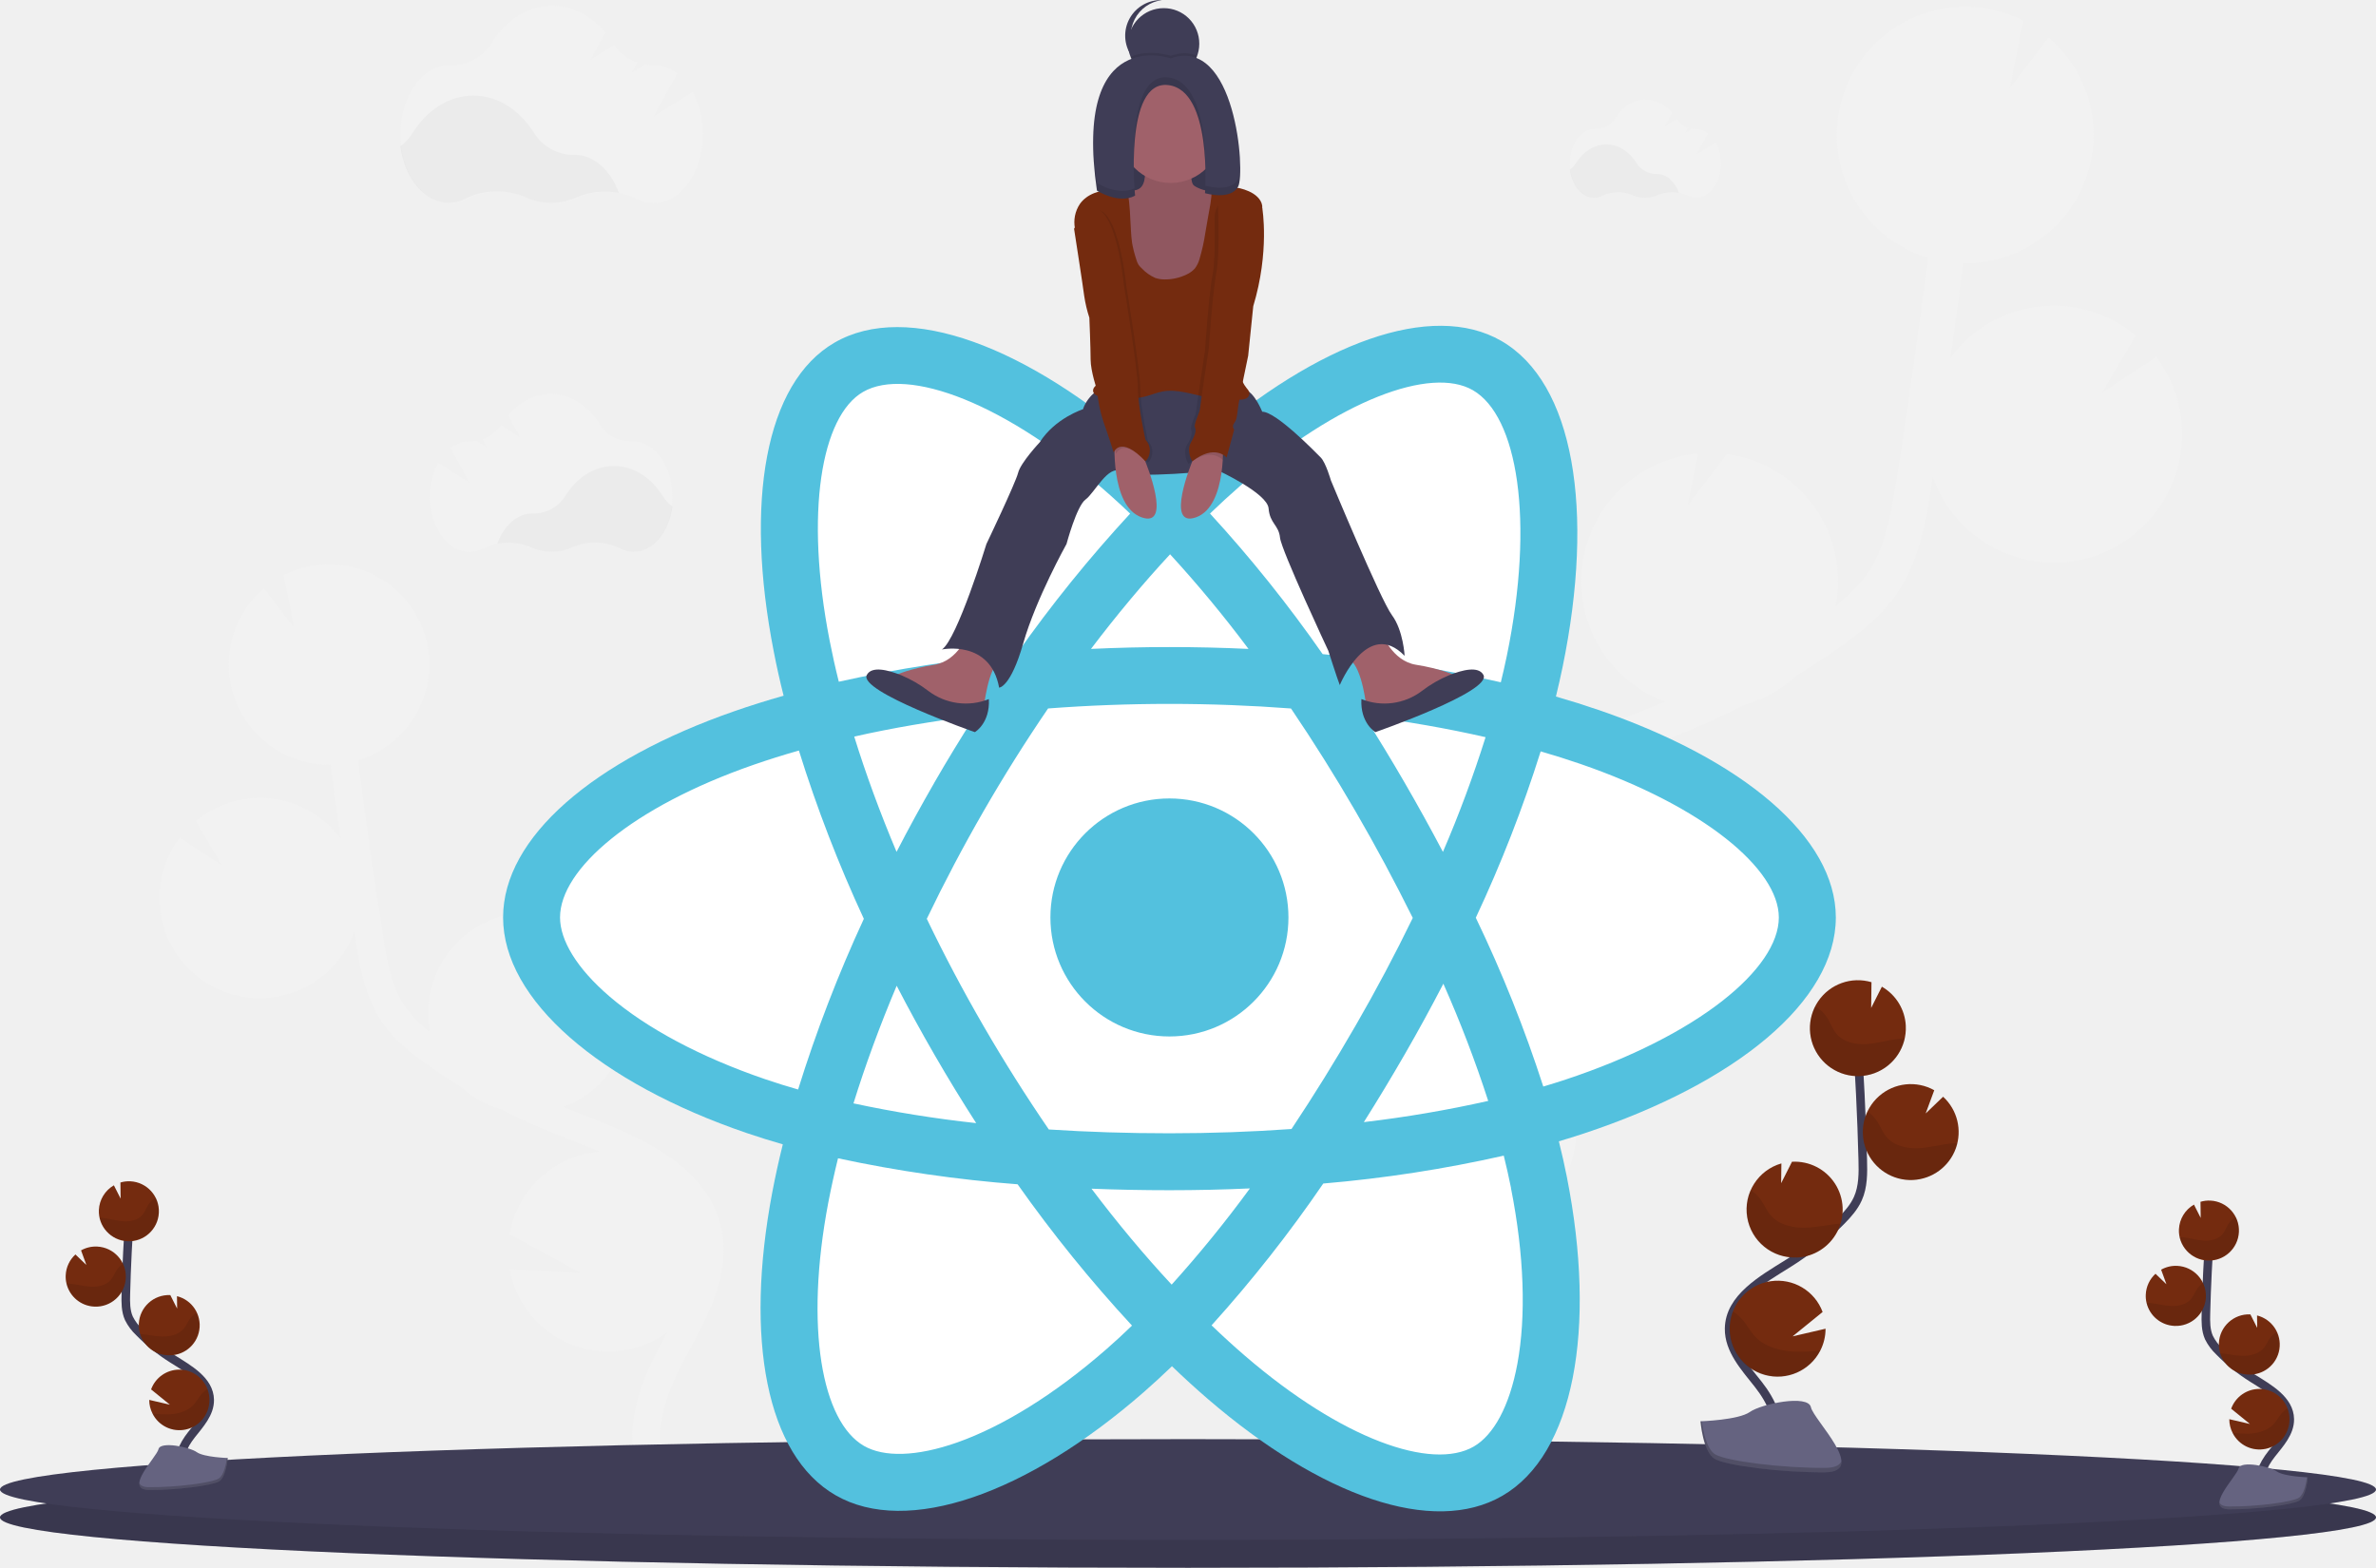
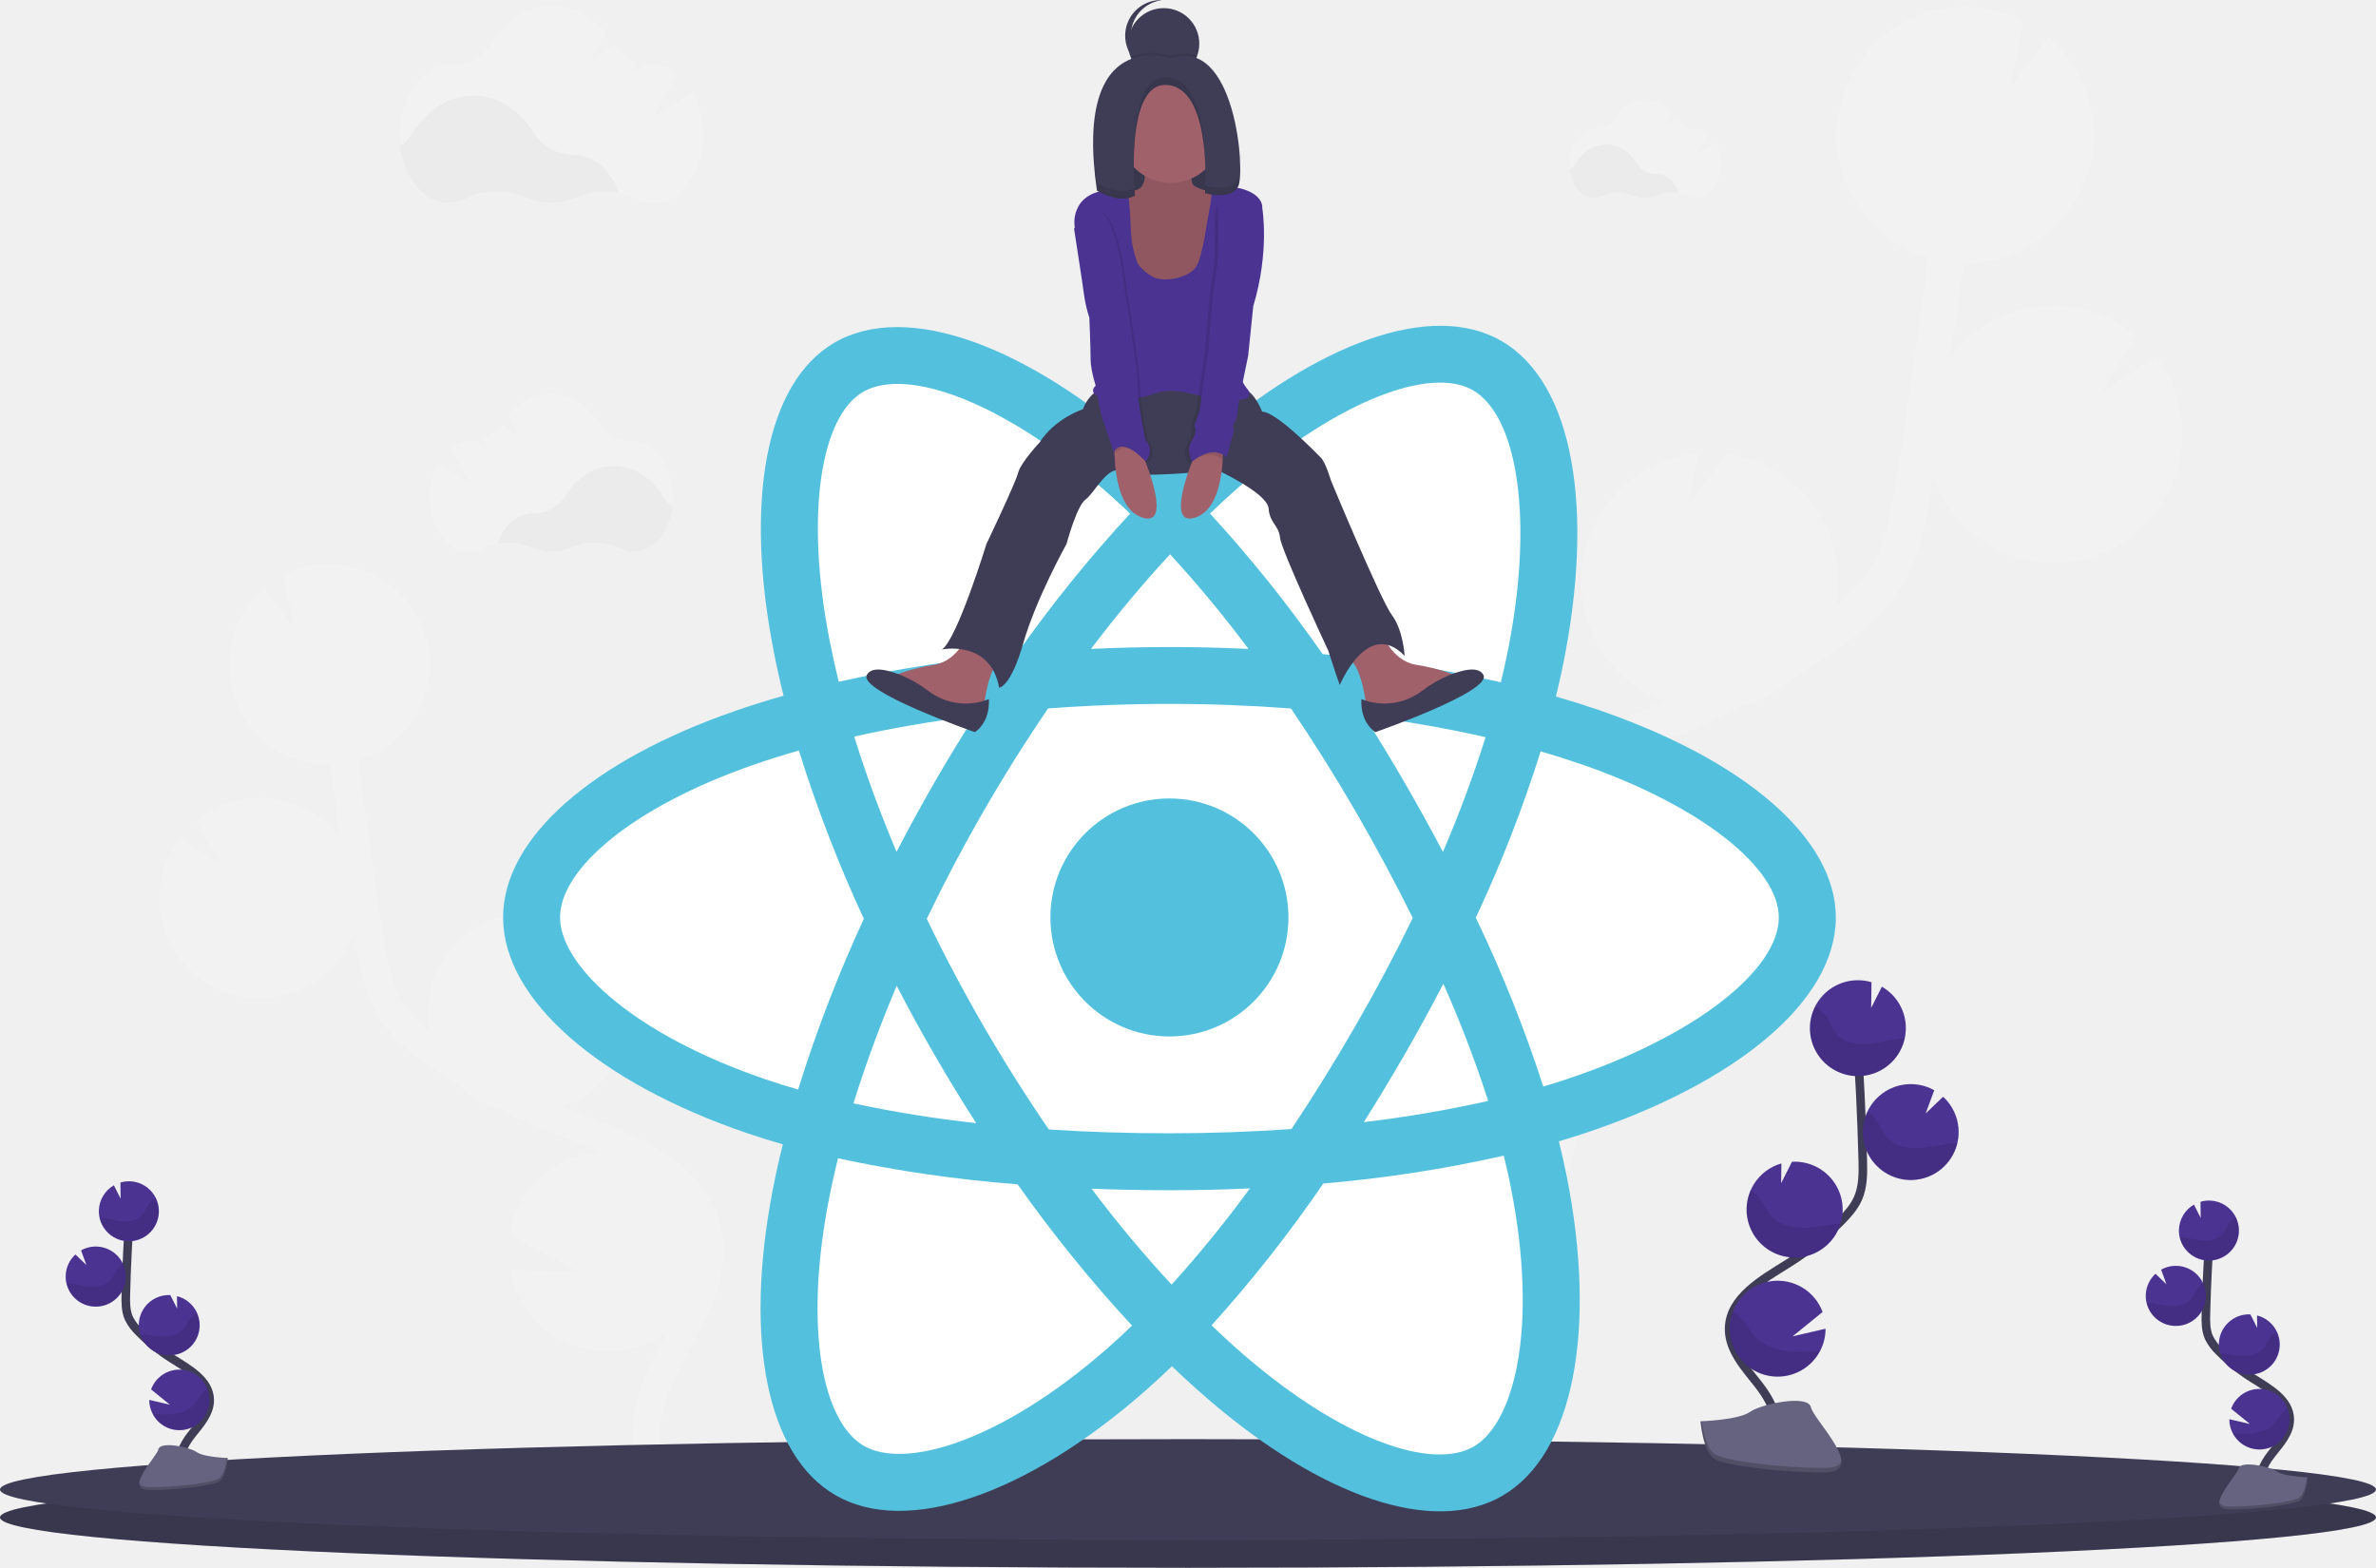
<svg xmlns="http://www.w3.org/2000/svg" id="a75d69e6-d07c-4db3-9c83-72b2470e5561" data-name="Layer 1" width="1108" height="731.18" viewBox="0 0 1108 731.18">
  <path d="M813.68,415.2l6.89-2.7c.66-.26,1.31-.54,2-.81a59.85,59.85,0,0,1,15.28-115.77l-4.8,24.2,18.22-23.92.16,0a59.87,59.87,0,0,1,51.16,67.45c-.15,1.13-.39,2.23-.6,3.34,5.61-4.43,10.87-9.32,14.81-15,8-11.54,10.71-25.76,13.47-43.17,5.47-34.48,10.4-69.34,14.84-104.18a59.83,59.83,0,0,1-42-65.36c.25-1.82.6-3.59,1-5.34.1-.44.2-.88.31-1.31.43-1.69.91-3.35,1.47-5,.09-.27.21-.52.3-.78.5-1.37,1-2.72,1.65-4,.22-.5.44-1,.67-1.47.69-1.43,1.42-2.83,2.22-4.19.27-.45.56-.88.83-1.33.62-1,1.27-2,1.94-2.93.36-.5.71-1,1.08-1.49l.27-.39,0,0a59.81,59.81,0,0,1,74.64-17l-6.24,31.49,18-23.64a59.5,59.5,0,0,1,16.32,68.62h.07c-.17.4-.38.78-.55,1.18-.33.74-.67,1.47-1,2.2-.46.93-1,1.84-1.45,2.74-.38.68-.75,1.36-1.16,2-.59,1-1.23,1.9-1.87,2.83-.38.54-.73,1.1-1.12,1.63-1,1.39-2.12,2.72-3.26,4-.4.45-.83.86-1.25,1.3-.81.86-1.62,1.71-2.48,2.52-.53.5-1.09,1-1.64,1.46-.79.7-1.6,1.38-2.43,2-.59.47-1.19.92-1.79,1.36-.87.63-1.75,1.22-2.64,1.81-.6.39-1.2.78-1.81,1.15-1,.61-2.05,1.17-3.1,1.72-.53.27-1,.57-1.59.83-1.58.77-3.2,1.48-4.85,2.11-.31.12-.64.21-.95.32-1.38.5-2.77,1-4.18,1.35-.61.17-1.23.31-1.85.46-1.15.28-2.31.54-3.48.76q-1,.18-2.07.33c-1.15.17-2.31.3-3.48.4-.69.06-1.37.12-2.07.16-1.26.06-2.53.07-3.8.06a2.08,2.08,0,0,0-.25,0q-2.82,22-5.92,44A59.82,59.82,0,0,1,1042,240.88l-15.68,26.58,25.21-16.59a59.68,59.68,0,0,1,11.5,44.16,58.76,58.76,0,0,1-4.5,15.94,59.83,59.83,0,0,1-111.19-4c-.23,1.48-.45,3-.68,4.46-2.44,15.35-5.47,34.46-16.23,50-7.29,10.56-17.33,18.36-27.09,25.22q-9.52,6.7-19.48,12.77a59.85,59.85,0,0,1-24.53,13.74q-16,8.19-32.69,14.81l-6.95,2.72c-6.25,2.44-12.65,4.94-19,7.6,1,.09,2,.17,3,.3a59.9,59.9,0,0,1,50.86,49.05l-42.31,23.11,42.18-1.89A59.16,59.16,0,0,1,843,534.54a59.87,59.87,0,0,1-82.7,11.74l2.1,3.91c1.4,2.58,2.78,5.15,4.12,7.7,18.33,34.74,19.66,64.74,3.75,84.49l-13-10.45c15.49-19.22,3.2-49.77-5.5-66.27-1.32-2.5-2.68-5-4-7.56C736,536.27,722.65,511.53,728,485.2,736,445.5,779.05,428.7,813.68,415.2Z" transform="translate(-46 -84.41)" fill="#f2f2f2" />
  <path d="M315.6,603.42l-5.38-2.11c-.52-.2-1-.43-1.54-.63a46.75,46.75,0,0,0-11.94-90.42l3.75,18.9-14.22-18.68h-.13a46.76,46.76,0,0,0-40,52.68c.12.89.31,1.74.47,2.61a55.84,55.84,0,0,1-11.56-11.73c-6.23-9-8.37-20.12-10.53-33.71C220.29,493.4,216.45,466.18,213,439a46.72,46.72,0,0,0,32.77-51.05c-.2-1.42-.47-2.8-.79-4.17l-.24-1c-.34-1.32-.71-2.62-1.15-3.88-.07-.21-.16-.41-.24-.61-.39-1.07-.82-2.12-1.28-3.15-.18-.38-.35-.77-.53-1.15-.54-1.11-1.11-2.2-1.73-3.26-.21-.36-.44-.7-.65-1-.49-.78-1-1.55-1.52-2.29-.28-.39-.55-.79-.84-1.17l-.21-.3h0a46.76,46.76,0,0,0-58.29-13.32l4.88,24.6-14.07-18.46a46.48,46.48,0,0,0-12.75,53.59h-.05c.13.31.29.61.43.92.26.58.52,1.15.8,1.72q.54,1.08,1.14,2.13c.29.54.58,1.07.9,1.59.46.75,1,1.48,1.46,2.21.3.42.57.86.88,1.27.8,1.08,1.65,2.12,2.54,3.13.31.35.65.67,1,1,.63.67,1.27,1.33,1.94,2,.41.4.85.77,1.28,1.14q.93.83,1.89,1.59c.46.36.93.71,1.4,1.06.68.49,1.37,1,2.06,1.41.47.31.94.61,1.42.9.79.48,1.6.91,2.42,1.34.42.22.82.45,1.24.66,1.24.6,2.5,1.15,3.79,1.64.24.1.5.16.74.25,1.07.39,2.16.75,3.27,1.06.47.13,1,.24,1.44.35.9.22,1.8.43,2.72.6l1.61.26c.9.13,1.81.23,2.72.31.54.05,1.07.09,1.62.12,1,.05,2,.06,3,.05h.19q2.2,17.22,4.62,34.41a46.71,46.71,0,0,0-67.48-8.14L149.49,488l-19.68-12.95a46.57,46.57,0,0,0-9,34.49A45.8,45.8,0,0,0,124.34,522a46.73,46.73,0,0,0,86.84-3.12c.18,1.15.35,2.32.53,3.48,1.9,12,4.27,26.92,12.67,39.08,5.7,8.24,13.54,14.33,21.16,19.69q7.44,5.24,15.21,10a46.88,46.88,0,0,0,19.16,10.74c8.32,4.26,16.84,8.14,25.54,11.56l5.42,2.13c4.88,1.9,9.88,3.85,14.81,5.93-.78.07-1.57.13-2.36.24A46.77,46.77,0,0,0,283.6,660l33,18-32.94-1.47a46.78,46.78,0,0,0,73.57,29.2c-.55,1-1.09,2-1.64,3.05-1.09,2-2.17,4-3.22,6-14.31,27.13-15.35,50.57-2.92,66l10.13-8.16c-12.1-15-2.5-38.87,4.3-51.76,1-1.95,2.09-3.92,3.16-5.9,9.19-17,19.61-36.37,15.46-56.94C376.29,627.08,342.64,614,315.6,603.42Z" transform="translate(-46 -84.41)" fill="#f2f2f2" />
  <ellipse cx="554" cy="707.68" rx="554" ry="23.5" fill="#3f3d56" />
  <ellipse cx="554" cy="707.68" rx="554" ry="23.5" opacity="0.1" />
  <ellipse cx="554" cy="694.68" rx="554" ry="23.5" fill="#3f3d56" />
  <path d="M131,770.73c-3-5.51.4-12.26,4.28-17.18s8.61-10,8.51-16.29c-.14-9-9.7-14.31-17.33-19.08a84.78,84.78,0,0,1-15.56-12.51,23,23,0,0,1-4.78-6.4c-1.58-3.52-1.53-7.52-1.43-11.38q.5-19.26,1.9-38.48" transform="translate(-46 -84.41)" fill="none" stroke="#3f3d56" stroke-miterlimit="10" stroke-width="4" />
-   <path d="M92.11,648.7a14,14,0,0,1,7-11.49l3.14,6.21-.09-7.52a13.86,13.86,0,0,1,4.62-.56A14,14,0,1,1,92.11,648.7Z" transform="translate(-46 -84.41)" fill="#742b0f" />
-   <path d="M117.14,743.7a14,14,0,0,0,26.5-5.76,13.82,13.82,0,0,0-.91-5.69,14,14,0,0,0-26.27.15l8.77,7.13-9.64-2.24A13.89,13.89,0,0,0,117.14,743.7Z" transform="translate(-46 -84.41)" fill="#742b0f" />
-   <path d="M124.07,716.45a14,14,0,0,0,4.46-27.54l.07,5.79-3.18-6.29h0a14,14,0,0,0-1.31,28.05Z" transform="translate(-46 -84.41)" fill="#742b0f" />
-   <path d="M90,693.78a14,14,0,0,0,1.32-28,13.88,13.88,0,0,0-7.52,1.78l2.48,6.8-5.11-4.9a14,14,0,0,0-4.53,9.69A13.33,13.33,0,0,0,77,683,14,14,0,0,0,90,693.78Z" transform="translate(-46 -84.41)" fill="#742b0f" />
+   <path d="M92.11,648.7a14,14,0,0,1,7-11.49l3.14,6.21-.09-7.52a13.86,13.86,0,0,1,4.62-.56A14,14,0,1,1,92.11,648.7Z" transform="translate(-46 -84.41)" fill="#4b3392" />
+   <path d="M117.14,743.7a14,14,0,0,0,26.5-5.76,13.82,13.82,0,0,0-.91-5.69,14,14,0,0,0-26.27.15l8.77,7.13-9.64-2.24A13.89,13.89,0,0,0,117.14,743.7Z" transform="translate(-46 -84.41)" fill="#4b3392" />
+   <path d="M124.07,716.45a14,14,0,0,0,4.46-27.54l.07,5.79-3.18-6.29h0a14,14,0,0,0-1.31,28.05Z" transform="translate(-46 -84.41)" fill="#4b3392" />
+   <path d="M90,693.78a14,14,0,0,0,1.32-28,13.88,13.88,0,0,0-7.52,1.78l2.48,6.8-5.11-4.9a14,14,0,0,0-4.53,9.69A13.33,13.33,0,0,0,77,683,14,14,0,0,0,90,693.78Z" transform="translate(-46 -84.41)" fill="#4b3392" />
  <path d="M94,652.44c3.24.36,6.39,1.37,9.64,1.57s6.82-.58,8.88-3.1c1.11-1.37,1.66-3.09,2.59-4.57a10.08,10.08,0,0,1,3.54-3.33,14,14,0,1,1-26.24,9.32C92.94,652.35,93.47,652.39,94,652.44Z" transform="translate(-46 -84.41)" opacity="0.1" />
  <path d="M90,693.78a14,14,0,0,0,13.35-20,10.4,10.4,0,0,0-2.82,2.83c-1,1.51-1.61,3.25-2.78,4.64-2.19,2.57-5.92,3.41-9.31,3.25s-6.66-1.11-10-1.42c-.47,0-.94-.08-1.41-.09A14,14,0,0,0,90,693.78Z" transform="translate(-46 -84.41)" opacity="0.1" />
  <path d="M124.07,716.45a14,14,0,0,0,13.47-19.76,11.36,11.36,0,0,0-3,2.85c-1.09,1.54-1.77,3.31-3,4.73-2.36,2.64-6.34,3.57-9.93,3.48s-6.82-.93-10.28-1.19A14,14,0,0,0,124.07,716.45Z" transform="translate(-46 -84.41)" opacity="0.1" />
  <path d="M117.14,743.7a14,14,0,0,0,26.5-5.76,13.82,13.82,0,0,0-.91-5.69,14,14,0,0,0-3.08,2.74c-1.34,1.63-2.21,3.47-3.76,5-2.87,2.82-7.5,4-11.62,4.09A62.35,62.35,0,0,1,117.14,743.7Z" transform="translate(-46 -84.41)" opacity="0.1" />
  <path d="M152.19,764.39s-11.08-.34-14.41-2.72-17-5.22-17.87-1.4-16.65,19-4.14,19.06,29.06-2,32.39-4S152.19,764.39,152.19,764.39Z" transform="translate(-46 -84.41)" fill="#656380" />
  <path d="M115.54,778c12.51.1,29.06-2,32.4-4,2.53-1.54,3.54-7.09,3.88-9.65l.37,0s-.7,8.93-4,11-19.89,4.08-32.39,4c-3.61,0-4.86-1.31-4.79-3.22C111.48,777.26,112.86,778,115.54,778Z" transform="translate(-46 -84.41)" opacity="0.2" />
  <path d="M1101,779.73c-3-5.51.4-12.26,4.28-17.18s8.61-10,8.51-16.29c-.14-9-9.7-14.31-17.33-19.08a84.78,84.78,0,0,1-15.56-12.51,23,23,0,0,1-4.78-6.4c-1.58-3.52-1.53-7.52-1.43-11.38q.49-19.26,1.9-38.48" transform="translate(-46 -84.41)" fill="none" stroke="#3f3d56" stroke-miterlimit="10" stroke-width="4" />
-   <path d="M1062.11,657.7a14,14,0,0,1,7-11.49l3.14,6.21-.09-7.52a13.86,13.86,0,0,1,4.62-.56,14,14,0,1,1-14.68,13.36Z" transform="translate(-46 -84.41)" fill="#742b0f" />
-   <path d="M1087.14,752.7a14,14,0,0,0,26.5-5.76,13.82,13.82,0,0,0-.91-5.69,14,14,0,0,0-26.27.15l8.77,7.13-9.64-2.24A13.89,13.89,0,0,0,1087.14,752.7Z" transform="translate(-46 -84.41)" fill="#742b0f" />
-   <path d="M1094.07,725.45a14,14,0,0,0,4.46-27.54l.07,5.79-3.18-6.29h0a14,14,0,0,0-1.31,28.05Z" transform="translate(-46 -84.41)" fill="#742b0f" />
-   <path d="M1060,702.78a14,14,0,0,0,1.32-28,13.88,13.88,0,0,0-7.52,1.78l2.48,6.8-5.11-4.9a14,14,0,0,0-4.53,9.69A13.33,13.33,0,0,0,1047,692,14,14,0,0,0,1060,702.78Z" transform="translate(-46 -84.41)" fill="#742b0f" />
+   <path d="M1062.11,657.7a14,14,0,0,1,7-11.49l3.14,6.21-.09-7.52a13.86,13.86,0,0,1,4.62-.56,14,14,0,1,1-14.68,13.36Z" transform="translate(-46 -84.41)" fill="#4b3392" />
+   <path d="M1087.14,752.7a14,14,0,0,0,26.5-5.76,13.82,13.82,0,0,0-.91-5.69,14,14,0,0,0-26.27.15l8.77,7.13-9.64-2.24A13.89,13.89,0,0,0,1087.14,752.7Z" transform="translate(-46 -84.41)" fill="#4b3392" />
+   <path d="M1094.07,725.45a14,14,0,0,0,4.46-27.54l.07,5.79-3.18-6.29h0a14,14,0,0,0-1.31,28.05Z" transform="translate(-46 -84.41)" fill="#4b3392" />
+   <path d="M1060,702.78a14,14,0,0,0,1.32-28,13.88,13.88,0,0,0-7.52,1.78l2.48,6.8-5.11-4.9a14,14,0,0,0-4.53,9.69A13.33,13.33,0,0,0,1047,692,14,14,0,0,0,1060,702.78Z" transform="translate(-46 -84.41)" fill="#4b3392" />
  <path d="M1064,661.44c3.24.36,6.39,1.37,9.64,1.57s6.82-.58,8.88-3.1c1.11-1.37,1.66-3.09,2.59-4.57a10.08,10.08,0,0,1,3.54-3.33,14,14,0,1,1-26.24,9.32C1062.94,661.35,1063.47,661.39,1064,661.44Z" transform="translate(-46 -84.41)" opacity="0.1" />
  <path d="M1060,702.78a14,14,0,0,0,13.35-20,10.4,10.4,0,0,0-2.82,2.83c-1,1.51-1.61,3.25-2.78,4.64-2.19,2.57-5.92,3.41-9.31,3.25s-6.66-1.11-10-1.42c-.47,0-.94-.08-1.41-.09A14,14,0,0,0,1060,702.78Z" transform="translate(-46 -84.41)" opacity="0.1" />
  <path d="M1094.07,725.45a14,14,0,0,0,13.47-19.76,11.36,11.36,0,0,0-3,2.85c-1.09,1.54-1.77,3.31-3,4.73-2.36,2.64-6.34,3.57-9.93,3.48s-6.82-.93-10.28-1.19A14,14,0,0,0,1094.07,725.45Z" transform="translate(-46 -84.41)" opacity="0.1" />
  <path d="M1087.14,752.7a14,14,0,0,0,26.5-5.76,13.82,13.82,0,0,0-.91-5.69,14,14,0,0,0-3.08,2.74c-1.34,1.63-2.21,3.47-3.76,5-2.87,2.82-7.5,4-11.62,4.09A62.35,62.35,0,0,1,1087.14,752.7Z" transform="translate(-46 -84.41)" opacity="0.1" />
  <path d="M1122.19,773.39s-11.08-.34-14.41-2.72-17-5.22-17.87-1.4-16.65,19-4.14,19.06,29.06-2,32.39-4S1122.19,773.39,1122.19,773.39Z" transform="translate(-46 -84.41)" fill="#656380" />
  <path d="M1085.54,787c12.51.1,29.06-2,32.4-4,2.53-1.54,3.54-7.09,3.88-9.65l.37,0s-.7,8.93-4,11-19.89,4.08-32.39,4c-3.61,0-4.86-1.31-4.79-3.22C1081.48,786.26,1082.86,787,1085.54,787Z" transform="translate(-46 -84.41)" opacity="0.2" />
  <path d="M791.57,415.56q-9.92-3.4-20-6.3,1.66-6.79,3.09-13.65c15.14-73.51,5.24-132.73-28.57-152.22-32.42-18.7-85.44.8-139,47.39q-7.92,6.92-15.47,14.2-5.07-4.85-10.3-9.51C525.21,245.64,469,224.65,435.18,244.2c-32.39,18.75-42,74.42-28.35,144.09q2,10.35,4.59,20.58c-7.95,2.26-15.64,4.67-23,7.24C322.63,439,280.61,475,280.61,512.29c0,38.51,45.11,77.14,113.64,100.56q8.34,2.83,16.8,5.26-2.74,11-4.88,22.18c-13,68.46-2.84,122.82,29.46,141.45C469,801,525,781.2,579.52,733.54c4.31-3.77,8.63-7.77,13-11.95q8.18,7.89,16.79,15.32c52.82,45.45,105,63.81,137.26,45.12,33.33-19.29,44.16-77.69,30.1-148.73q-1.6-8.14-3.73-16.61,5.91-1.74,11.56-3.61c71.24-23.6,117.6-61.76,117.6-100.79,0-37.43-43.38-73.62-110.5-96.73Z" transform="translate(-46 -84.41)" fill="#53c1de" />
  <path d="M776.12,587.88c-3.4,1.13-6.88,2.21-10.44,3.27a621.6,621.6,0,0,0-31.47-78.73,623.06,623.06,0,0,0,30.25-77.58c6.35,1.84,12.53,3.78,18.47,5.83,57.51,19.79,92.59,49.06,92.59,71.62,0,24-37.89,55.21-99.4,75.59ZM750.6,638.46c6.22,31.41,7.1,59.81,3,82-3.7,19.95-11.14,33.25-20.34,38.58-19.59,11.33-61.47-3.4-106.64-42.27q-7.77-6.69-15.63-14.25a624.23,624.23,0,0,0,52.09-66.14,620.2,620.2,0,0,0,84.17-13q1.9,7.68,3.37,15ZM492.48,757.1c-19.14,6.76-34.38,6.95-43.59,1.64-19.6-11.31-27.75-55-16.63-113.5q2-10.37,4.53-20.63a625.79,625.79,0,0,0,83.75,12.13,645.09,645.09,0,0,0,53.35,65.9q-5.79,5.61-11.84,10.91c-24.11,21.08-48.28,36-69.57,43.55ZM402.84,587.73c-30.31-10.36-55.33-23.82-72.49-38.5-15.41-13.2-23.19-26.31-23.19-36.94,0-22.63,33.74-51.5,90-71.11q10.6-3.69,21.39-6.73a637.08,637.08,0,0,0,30.29,78.48,646.29,646.29,0,0,0-30.66,79.6Q410.44,590.32,402.84,587.73Zm30.05-204.54c-11.68-59.69-3.93-104.72,15.59-116,20.79-12,66.76,5.12,115.22,48.15,3.1,2.75,6.21,5.63,9.32,8.6a635.89,635.89,0,0,0-52.93,65.52,648.42,648.42,0,0,0-82.93,12.89q-2.39-9.52-4.27-19.15ZM701,449.38q-9.11-15.74-18.89-31.08c19.83,2.51,38.82,5.83,56.66,9.91a565.54,565.54,0,0,1-19.89,53.51q-8.61-16.35-17.88-32.34ZM591.64,342.91a569.3,569.3,0,0,1,36.57,44.14q-36.71-1.73-73.45,0c12.07-15.92,24.44-30.72,36.88-44.13Zm-110,106.65q-9.15,15.87-17.55,32.14c-7.73-18.33-14.34-36.36-19.74-53.77,17.73-4,36.64-7.21,56.34-9.68Q490.77,433.69,481.62,449.56Zm19.61,158.65A564.64,564.64,0,0,1,444,599c5.49-17.71,12.25-36.13,20.15-54.86q8.43,16.29,17.61,32.16Q491.1,592.49,501.23,608.21Zm91.14,75.33C579.79,670,567.24,655,555,638.79q17.85.71,36.36.71,19,0,37.51-.84A563.94,563.94,0,0,1,592.37,683.54ZM719.08,543.19A562.82,562.82,0,0,1,740,597.85a561.35,561.35,0,0,1-58,9.89q9.85-15.63,19.08-31.63,9.38-16.26,18-32.92Zm-41,19.66q-14.12,24.52-29.81,48.1c-18.44,1.32-37.49,2-56.91,2s-38.15-.6-56.27-1.78Q519,587.67,504.7,563t-26.51-50.08q12.27-25.53,26.43-50.1h0q14.14-24.56,30.13-48c18.49-1.4,37.43-2.13,56.59-2.13s38.22.74,56.69,2.14q15.81,23.37,30,47.81t26.79,49.87q-12.45,25.62-26.71,50.3Zm54.77-296.46c20.81,12,28.9,60.4,15.83,123.87q-1.29,6.19-2.8,12.35a635.74,635.74,0,0,0-83.09-13.13,625.16,625.16,0,0,0-52.53-65.56q7-6.74,14.29-13.11c45.88-39.93,88.76-55.69,108.3-44.42Z" transform="translate(-46 -84.41)" fill="#fff" />
  <path d="M591.34,456.79a55.5,55.5,0,1,1-55.5,55.5,55.49,55.49,0,0,1,55.5-55.5" transform="translate(-46 -84.41)" fill="#53c1de" />
  <path d="M605.26,104.81a16.6,16.6,0,1,1-16.6-16.6A16.52,16.52,0,0,1,605.26,104.81Z" transform="translate(-46 -84.41)" fill="#3f3d56" />
  <path d="M575.4,109a16.62,16.62,0,0,1,12.49-24.54,16.6,16.6,0,1,0,1.41,33.07A16.6,16.6,0,0,1,575.4,109Z" transform="translate(-46 -84.41)" fill="#3f3d56" />
  <rect x="521.91" y="43.52" width="44.47" height="69.37" fill="#3f3d56" />
  <rect x="521.91" y="43.52" width="44.47" height="69.37" opacity="0.1" />
  <path d="M497.66,379.61s-4.75,13.05-16,14.83-17.79,4.74-17.79,4.74l26.68,17.19,14.23-1.78s1.78-18.38,7.71-22.53S497.66,379.61,497.66,379.61Z" transform="translate(-46 -84.41)" fill="#a0616a" />
  <path d="M690.34,379.61s4.75,13.05,16,14.83,17.79,4.74,17.79,4.74l-26.68,17.19-14.23-1.78s-1.78-18.38-7.71-22.53S690.34,379.61,690.34,379.61Z" transform="translate(-46 -84.41)" fill="#a0616a" />
  <path d="M560.5,264.59s-7.11,3.56-9.48,10.68c0,0-13,4.15-20.16,15.41,0,0-8.9,9.49-10.08,14.23S506,338.11,506,338.11s-13.64,44.47-20.75,49.21c0,0,22.53-4.74,26.68,17.79,0,0,5.33,0,11.26-20.75s20.16-46.25,20.16-46.25,4.74-17.78,8.89-20.75,10.67-16.6,16.6-13,45.06-.6,45.06-.6S637,314.4,637.58,321.51s4.74,7.71,5.33,13.64,22.53,52.76,22.53,52.76,4.15,13,5.34,16c0,0,13-31.42,30.24-13.63,0,0-.6-11.86-5.93-19s-28.46-62.84-28.46-62.84-2.37-8.3-4.74-10.67-20.76-21.35-27.28-21.35c0,0-3.55-8.89-7.7-10.08Z" transform="translate(-46 -84.41)" fill="#3f3d56" />
  <path d="M507.14,410.44a28.89,28.89,0,0,1-28.22-3.79,56.37,56.37,0,0,0-12.59-7.3c-6.29-2.54-13.81-4.42-16.1-.17-4.15,7.71,50.39,26.68,50.39,26.68S507.74,421.71,507.14,410.44Z" transform="translate(-46 -84.41)" fill="#3f3d56" />
  <path d="M680.86,410.44a28.89,28.89,0,0,0,28.22-3.79,56.37,56.37,0,0,1,12.59-7.3c6.29-2.54,13.81-4.42,16.1-.17,4.15,7.71-50.39,26.68-50.39,26.68S680.26,421.71,680.86,410.44Z" transform="translate(-46 -84.41)" fill="#3f3d56" />
  <path d="M579.88,167.08c-.22,2.06-.9,4.29-2.66,5.38-1.44.9-3.26.83-4.92,1.17a11.46,11.46,0,0,0-7.82,6.77,17.51,17.51,0,0,0-.75,10.55,39.22,39.22,0,0,0,1.52,5.06c1.74,4.92,3.84,9.8,7.09,13.89a59,59,0,0,0,9.3,8.77c2.11,1.72,4.29,3.47,6.89,4.28a21.75,21.75,0,0,0,5.4.72c2.25.1,4.65.17,6.6-.95,3-1.73,3.89-5.55,5.52-8.62,1.38-2.6,3.44-4.81,4.73-7.46a29.49,29.49,0,0,0,2-6.52l2.77-12.3c1-4.47,1.92-9.51-.59-13.34a2.28,2.28,0,0,0-.74-.77,2.79,2.79,0,0,0-1.52-.15,16.44,16.44,0,0,1-9.15-2.09,3.93,3.93,0,0,1-1.15-.9,4.72,4.72,0,0,1-.7-2.12,22.2,22.2,0,0,0-1.28-4.45,3,3,0,0,0-.87-1.34,3.15,3.15,0,0,0-1.41-.47,114.47,114.47,0,0,0-12.93-1.35c-1.42-.07-3.56-.64-4.54.62S580,165.58,579.88,167.08Z" transform="translate(-46 -84.41)" fill="#a0616a" />
  <path d="M579.88,167.08c-.22,2.06-.9,4.29-2.66,5.38-1.44.9-3.26.83-4.92,1.17a11.46,11.46,0,0,0-7.82,6.77,17.51,17.51,0,0,0-.75,10.55,39.22,39.22,0,0,0,1.52,5.06c1.74,4.92,3.84,9.8,7.09,13.89a59,59,0,0,0,9.3,8.77c2.11,1.72,4.29,3.47,6.89,4.28a21.75,21.75,0,0,0,5.4.72c2.25.1,4.65.17,6.6-.95,3-1.73,3.89-5.55,5.52-8.62,1.38-2.6,3.44-4.81,4.73-7.46a29.49,29.49,0,0,0,2-6.52l2.77-12.3c1-4.47,1.92-9.51-.59-13.34a2.28,2.28,0,0,0-.74-.77,2.79,2.79,0,0,0-1.52-.15,16.44,16.44,0,0,1-9.15-2.09,3.93,3.93,0,0,1-1.15-.9,4.72,4.72,0,0,1-.7-2.12,22.2,22.2,0,0,0-1.28-4.45,3,3,0,0,0-.87-1.34,3.15,3.15,0,0,0-1.41-.47,114.47,114.47,0,0,0-12.93-1.35c-1.42-.07-3.56-.64-4.54.62S580,165.58,579.88,167.08Z" transform="translate(-46 -84.41)" opacity="0.1" />
-   <path d="M571.85,174.15a26.93,26.93,0,0,0-7.13-1.12c-5.72-.14-11.84,1.83-15.14,6.5A15.34,15.34,0,0,0,547.29,191a23.57,23.57,0,0,0,5.2,10.66,32,32,0,0,1,4,5.24c1.58,3,1.63,6.59,2.06,10,1,8.12,4.46,15.75,5.83,23.82s.19,17.42-6.18,22.55c-1.07.86-2.37,1.77-2.46,3.14-.14,2.19,2.71,3.12,4.9,3.33,6.55.62,13.27,1.23,19.63-.46,2.63-.7,5.17-1.79,7.85-2.29,6.8-1.27,13.64,1.34,20.45,2.59a90.61,90.61,0,0,0,14.91,1.21,7.94,7.94,0,0,0,3.43-.45,2.75,2.75,0,0,0,1.74-2.74,4.76,4.76,0,0,0-1.18-2c-3.44-4.25-4.49-9.9-5.43-15.29l-3.15-18.11c-1.69-9.68-3.26-20.2,1.32-28.89,3.29-6.25,9.36-10.65,12.83-16.8a9.84,9.84,0,0,0,1.55-6.28c-.52-3.09-3.31-5.3-6.17-6.59A23.21,23.21,0,0,0,611,173c.1,4.33-1,8.71-1.71,13l-1.21,7a88.83,88.83,0,0,1-2.71,12.2,12.85,12.85,0,0,1-2.17,4.42,11.43,11.43,0,0,1-3.83,2.79,22.83,22.83,0,0,1-10.14,2.32,13.54,13.54,0,0,1-4.48-.69,19,19,0,0,1-6.17-4.34,10.11,10.11,0,0,1-1.63-1.77,9.93,9.93,0,0,1-1.11-2.67,55.42,55.42,0,0,1-1.91-7.48c-.3-1.94-.4-3.91-.54-5.87C573,186.12,573,179.72,571.85,174.15Z" transform="translate(-46 -84.41)" fill="#742b0f" />
+   <path d="M571.85,174.15a26.93,26.93,0,0,0-7.13-1.12c-5.72-.14-11.84,1.83-15.14,6.5A15.34,15.34,0,0,0,547.29,191a23.57,23.57,0,0,0,5.2,10.66,32,32,0,0,1,4,5.24c1.58,3,1.63,6.59,2.06,10,1,8.12,4.46,15.75,5.83,23.82s.19,17.42-6.18,22.55c-1.07.86-2.37,1.77-2.46,3.14-.14,2.19,2.71,3.12,4.9,3.33,6.55.62,13.27,1.23,19.63-.46,2.63-.7,5.17-1.79,7.85-2.29,6.8-1.27,13.64,1.34,20.45,2.59a90.61,90.61,0,0,0,14.91,1.21,7.94,7.94,0,0,0,3.43-.45,2.75,2.75,0,0,0,1.74-2.74,4.76,4.76,0,0,0-1.18-2c-3.44-4.25-4.49-9.9-5.43-15.29l-3.15-18.11c-1.69-9.68-3.26-20.2,1.32-28.89,3.29-6.25,9.36-10.65,12.83-16.8a9.84,9.84,0,0,0,1.55-6.28c-.52-3.09-3.31-5.3-6.17-6.59A23.21,23.21,0,0,0,611,173c.1,4.33-1,8.71-1.71,13l-1.21,7a88.83,88.83,0,0,1-2.71,12.2,12.85,12.85,0,0,1-2.17,4.42,11.43,11.43,0,0,1-3.83,2.79,22.83,22.83,0,0,1-10.14,2.32,13.54,13.54,0,0,1-4.48-.69,19,19,0,0,1-6.17-4.34,10.11,10.11,0,0,1-1.63-1.77,9.93,9.93,0,0,1-1.11-2.67,55.42,55.42,0,0,1-1.91-7.48c-.3-1.94-.4-3.91-.54-5.87C573,186.12,573,179.72,571.85,174.15Z" transform="translate(-46 -84.41)" fill="#4b3392" />
  <path d="M565.84,288.9s-2.37,31.43,12.45,36.76,1.78-26.09,1.78-26.09l-4.75-9.48Z" transform="translate(-46 -84.41)" fill="#a0616a" />
  <path d="M616.23,288.9s2.37,31.43-12.45,36.76S602,299.57,602,299.57l4.75-9.48Z" transform="translate(-46 -84.41)" fill="#a0616a" />
  <path d="M552.79,184l-4.74,7.71s4.15,26.68,4.74,31.42a62.2,62.2,0,0,0,2.38,10.08s.59,14.23.59,19.57,3,14.23,3,14.23a64.82,64.82,0,0,0,3,14.82c2.37,6.52,4.74,14.23,4.74,14.23s3-8.3,14.82,4.15a7.18,7.18,0,0,0,0-10.08s-3.55-16-3.55-24.31-6.53-48-6.53-48S567,172.7,552.79,184Z" transform="translate(-46 -84.41)" opacity="0.1" />
-   <path d="M551.61,183.37l-4.74,7.71s4.15,26.68,4.74,31.42A61.84,61.84,0,0,0,554,232.58s.59,14.23.59,19.56,3,14.23,3,14.23a64.53,64.53,0,0,0,3,14.82c2.37,6.53,4.75,14.23,4.75,14.23s3-8.3,14.82,4.15a7.18,7.18,0,0,0,0-10.07s-3.56-16-3.56-24.31-6.52-48-6.52-48S565.84,172.1,551.61,183.37Z" transform="translate(-46 -84.41)" fill="#742b0f" />
+   <path d="M551.61,183.37l-4.74,7.71s4.15,26.68,4.74,31.42A61.84,61.84,0,0,0,554,232.58s.59,14.23.59,19.56,3,14.23,3,14.23a64.53,64.53,0,0,0,3,14.82c2.37,6.53,4.75,14.23,4.75,14.23s3-8.3,14.82,4.15a7.18,7.18,0,0,0,0-10.07s-3.56-16-3.56-24.31-6.52-48-6.52-48S565.84,172.1,551.61,183.37Z" transform="translate(-46 -84.41)" fill="#4b3392" />
  <path d="M629.87,179.22l3,3.53s3.49,20.18-4.22,45.68l-2.37,23.12s-4.15,19.57-4.74,24.31-.59,5.33-1.78,7.11a2.29,2.29,0,0,0,0,3l-3.56,13s-5.33-6.52-16,1.78c0,0-3-4.74-.6-8.89s2.37-5.93,1.78-7.12,2.37-7.11,2.37-8.3S607.93,248,607.93,248s1.78-26.68,3.56-35.57c1.09-5.47,1.07-17.66.88-26.24-.19-8.94,10.63-13.78,17-7.5C629.52,178.85,629.7,179,629.87,179.22Z" transform="translate(-46 -84.41)" opacity="0.1" />
-   <path d="M631.65,178l3,3.53s3.49,20.19-4.22,45.68l-2.37,23.12s-4.15,19.57-4.74,24.31-.6,5.34-1.78,7.12a2.28,2.28,0,0,0,0,3L618,297.8s-5.33-6.53-16,1.77c0,0-3-4.74-.59-8.89s2.37-5.93,1.78-7.11,2.37-7.12,2.37-8.3,4.15-28.46,4.15-28.46,1.78-26.68,3.56-35.58.59-35.57.59-35.57S623.35,169.14,631.65,178Z" transform="translate(-46 -84.41)" fill="#742b0f" />
+   <path d="M631.65,178l3,3.53s3.49,20.19-4.22,45.68l-2.37,23.12s-4.15,19.57-4.74,24.31-.6,5.34-1.78,7.12a2.28,2.28,0,0,0,0,3L618,297.8s-5.33-6.53-16,1.77c0,0-3-4.74-.59-8.89s2.37-5.93,1.78-7.11,2.37-7.12,2.37-8.3,4.15-28.46,4.15-28.46,1.78-26.68,3.56-35.58.59-35.57.59-35.57S623.35,169.14,631.65,178Z" transform="translate(-46 -84.41)" fill="#4b3392" />
  <circle cx="545.92" cy="61.61" r="23.72" fill="#a0616a" />
  <path d="M604.29,110.41a16.6,16.6,0,0,1-31.09.44c9.26-3.73,18.72-.41,18.72-.41C596.65,108.78,600.75,108.93,604.29,110.41Z" transform="translate(-46 -84.41)" opacity="0.1" />
  <path d="M591.92,111.63s-45.65-16-34.38,61.66c0,0,10.08,6.52,17.78,2.37,0,0-5.33-53.95,15.42-51.58s17.19,50.4,17.19,50.4,11.86,3.55,15.42-3S622.16,101,591.92,111.63Z" transform="translate(-46 -84.41)" fill="#3f3d56" />
  <path d="M590.74,120.52c-14.24-1.62-16.2,23.27-16,39.05.17-15.69,2.81-37,16-35.49,14.81,1.69,17.24,26.66,17.41,40.8C608.32,151.9,606.9,122.37,590.74,120.52Z" transform="translate(-46 -84.41)" opacity="0.1" />
  <path d="M557.54,169.73a159.38,159.38,0,0,1-1.77-20.53,152.12,152.12,0,0,0,1.77,24.09s10.08,6.52,17.78,2.37c0,0-.12-1.28-.26-3.43C567.39,176.1,557.54,169.73,557.54,169.73Z" transform="translate(-46 -84.41)" opacity="0.1" />
  <path d="M623.35,168c-3.32,6.08-13.83,3.41-15.25,3-.07,2.2-.17,3.52-.17,3.52s11.86,3.55,15.42-3c.73-1.34,1.11-5.13,1-10.2C624.25,164.57,623.9,167,623.35,168Z" transform="translate(-46 -84.41)" opacity="0.1" />
  <path d="M872.73,757.37c4.74-8.78-.64-19.54-6.82-27.37s-13.73-16-13.57-26c.23-14.35,15.45-22.81,27.62-30.42a134.77,134.77,0,0,0,24.79-19.93c3-3.05,5.87-6.31,7.62-10.21,2.52-5.6,2.45-12,2.29-18.12q-.79-30.71-3-61.34" transform="translate(-46 -84.41)" fill="none" stroke="#3f3d56" stroke-miterlimit="10" stroke-width="4" />
-   <path d="M934.74,562.9a22.31,22.31,0,0,0-11.16-18.32l-5,9.9.15-12a22.37,22.37,0,1,0,16,20.41Z" transform="translate(-46 -84.41)" fill="#742b0f" />
-   <path d="M894.86,714.29a22.36,22.36,0,1,1,1.08-18l-14,11.37,15.37-3.57A22.25,22.25,0,0,1,894.86,714.29Z" transform="translate(-46 -84.41)" fill="#742b0f" />
-   <path d="M883.81,670.86A22.37,22.37,0,0,1,876.72,627l-.12,9.22,5.06-10h.06a22.37,22.37,0,1,1,2.09,44.69Z" transform="translate(-46 -84.41)" fill="#742b0f" />
-   <path d="M938.11,634.73A22.37,22.37,0,1,1,948,592.87l-4,10.83,8.13-7.8a22.37,22.37,0,0,1-14.07,38.83Z" transform="translate(-46 -84.41)" fill="#742b0f" />
+   <path d="M934.74,562.9a22.31,22.31,0,0,0-11.16-18.32l-5,9.9.15-12a22.37,22.37,0,1,0,16,20.41Z" transform="translate(-46 -84.41)" fill="#4b3392" />
+   <path d="M894.86,714.29a22.36,22.36,0,1,1,1.08-18l-14,11.37,15.37-3.57A22.25,22.25,0,0,1,894.86,714.29Z" transform="translate(-46 -84.41)" fill="#4b3392" />
+   <path d="M883.81,670.86A22.37,22.37,0,0,1,876.72,627l-.12,9.22,5.06-10h.06a22.37,22.37,0,1,1,2.09,44.69Z" transform="translate(-46 -84.41)" fill="#4b3392" />
+   <path d="M938.11,634.73A22.37,22.37,0,1,1,948,592.87l-4,10.83,8.13-7.8a22.37,22.37,0,0,1-14.07,38.83Z" transform="translate(-46 -84.41)" fill="#4b3392" />
  <path d="M931.74,568.86c-5.17.57-10.19,2.18-15.37,2.5s-10.87-.92-14.14-5c-1.77-2.17-2.65-4.91-4.14-7.28a16,16,0,0,0-5.63-5.3,22.37,22.37,0,1,0,41.81,14.84C933.42,568.71,932.58,568.77,931.74,568.86Z" transform="translate(-46 -84.41)" opacity="0.1" />
  <path d="M938.11,634.73a22.39,22.39,0,0,1-21.28-31.91,16.37,16.37,0,0,1,4.5,4.51c1.59,2.4,2.56,5.18,4.43,7.39,3.48,4.09,9.44,5.43,14.84,5.19s10.6-1.78,16-2.28c.75-.06,1.5-.11,2.26-.13A22.37,22.37,0,0,1,938.11,634.73Z" transform="translate(-46 -84.41)" opacity="0.1" />
  <path d="M883.81,670.86a22.37,22.37,0,0,1-21.46-31.49,17.83,17.83,0,0,1,4.73,4.55c1.74,2.45,2.82,5.27,4.86,7.54,3.77,4.2,10.11,5.68,15.83,5.54,5.54-.12,10.87-1.48,16.38-1.9A22.36,22.36,0,0,1,883.81,670.86Z" transform="translate(-46 -84.41)" opacity="0.1" />
  <path d="M894.86,714.29A22.37,22.37,0,0,1,854.08,696a22.27,22.27,0,0,1,4.91,4.38c2.13,2.59,3.53,5.53,6,7.94,4.57,4.49,11.95,6.34,18.52,6.51A97.1,97.1,0,0,0,894.86,714.29Z" transform="translate(-46 -84.41)" opacity="0.1" />
  <path d="M839,747.26s17.65-.54,23-4.33,27.16-8.31,28.48-2.24,26.53,30.22,6.6,30.38-46.31-3.1-51.62-6.34S839,747.26,839,747.26Z" transform="translate(-46 -84.41)" fill="#656380" />
  <path d="M897.4,769c-19.93.16-46.31-3.11-51.62-6.34-4-2.47-5.65-11.3-6.19-15.38l-.59,0s1.12,14.24,6.43,17.47,31.69,6.5,51.62,6.34c5.75,0,7.74-2.09,7.63-5.12C903.88,767.78,901.69,768.92,897.4,769Z" transform="translate(-46 -84.41)" opacity="0.2" />
  <path d="M369,127.27l-18.25,11.57,11.08-20.15a18,18,0,0,0-11-3.94h-.3a21.58,21.58,0,0,1-3.78-.28l-6.19,3.92,2.65-4.82a22.06,22.06,0,0,1-10.82-8.21l-11.07,7,7-12.72c-6.48-7.77-15.2-12.54-24.81-12.54-11.51,0-21.76,6.85-28.38,17.52a21.24,21.24,0,0,1-18.76,10.12l-.62,0c-12.71,0-23,14.41-23,32.19s10.3,32.18,23,32.18a17.2,17.2,0,0,0,8-2c8.29-4.31,19.17-4.39,27.85-.54a29,29,0,0,0,23.68.05c8.62-3.77,19.37-3.69,27.61.54a17.23,17.23,0,0,0,7.93,2c12.71,0,23-14.41,23-32.18A40.86,40.86,0,0,0,369,127.27Z" transform="translate(-46 -84.41)" fill="#f2f2f2" />
  <path d="M334.59,174.36a34,34,0,0,0-19.72,2.14,29,29,0,0,1-23.67-.05c-8.69-3.85-19.57-3.77-27.86.54a17.2,17.2,0,0,1-8,2c-11.29,0-20.68-11.38-22.64-26.38a21.58,21.58,0,0,0,5.64-6.08C245,135.87,255.21,129,266.72,129s21.64,6.77,28.26,17.32a21.79,21.79,0,0,0,18.76,10.31H314C323,156.64,330.8,163.85,334.59,174.36Z" transform="translate(-46 -84.41)" opacity="0.03" />
  <path d="M846.07,150.83,837,156.6l5.53-10a9,9,0,0,0-5.51-2h-.14a10.79,10.79,0,0,1-1.89-.14l-3.09,2L833.2,144a11,11,0,0,1-5.4-4.09l-5.52,3.5,3.49-6.34a16.17,16.17,0,0,0-12.37-6.26c-5.75,0-10.86,3.42-14.16,8.74a10.57,10.57,0,0,1-9.36,5h-.31c-6.34,0-11.48,7.19-11.48,16s5.14,16.05,11.48,16.05a8.62,8.62,0,0,0,4-1,16.56,16.56,0,0,1,13.89-.27,14.52,14.52,0,0,0,11.81,0,16.58,16.58,0,0,1,13.77.27,8.61,8.61,0,0,0,4,1c6.34,0,11.48-7.18,11.48-16.05A20.28,20.28,0,0,0,846.07,150.83Z" transform="translate(-46 -84.41)" fill="#f2f2f2" />
  <path d="M828.92,174.32a17,17,0,0,0-9.83,1.07,14.52,14.52,0,0,1-11.81,0,16.58,16.58,0,0,0-13.9.27,8.55,8.55,0,0,1-4,1c-5.64,0-10.32-5.67-11.3-13.15a10.93,10.93,0,0,0,2.82-3c3.3-5.32,8.42-8.73,14.16-8.73s10.79,3.37,14.09,8.63a10.85,10.85,0,0,0,9.36,5.14h.15C823.15,165.48,827,169.08,828.92,174.32Z" transform="translate(-46 -84.41)" opacity="0.03" />
  <path d="M250.34,300.27,265,309.55l-8.88-16.15a14.48,14.48,0,0,1,8.85-3.15h.23a17.08,17.08,0,0,0,3-.22l4.95,3.14L271,289.31a17.78,17.78,0,0,0,8.67-6.58l8.87,5.62L283,278.16c5.19-6.22,12.18-10,19.87-10,9.23,0,17.44,5.48,22.75,14a17,17,0,0,0,15,8.11h.5c10.18,0,18.43,11.54,18.43,25.78s-8.25,25.79-18.43,25.79a13.86,13.86,0,0,1-6.43-1.61,26.59,26.59,0,0,0-22.31-.43,23.28,23.28,0,0,1-19,0,26.64,26.64,0,0,0-22.12.43,13.9,13.9,0,0,1-6.35,1.57c-10.19,0-18.44-11.54-18.44-25.79A32.78,32.78,0,0,1,250.34,300.27Z" transform="translate(-46 -84.41)" fill="#f2f2f2" />
  <path d="M277.89,338a27.36,27.36,0,0,1,15.8,1.72,23.28,23.28,0,0,0,19,0,26.61,26.61,0,0,1,22.32.43,13.82,13.82,0,0,0,6.42,1.61c9.05,0,16.57-9.11,18.14-21.13a17.44,17.44,0,0,1-4.52-4.88c-5.31-8.54-13.52-14-22.75-14s-17.33,5.42-22.64,13.88a17.44,17.44,0,0,1-15,8.25h-.23C287.17,323.81,280.93,329.59,277.89,338Z" transform="translate(-46 -84.41)" opacity="0.03" />
</svg>
